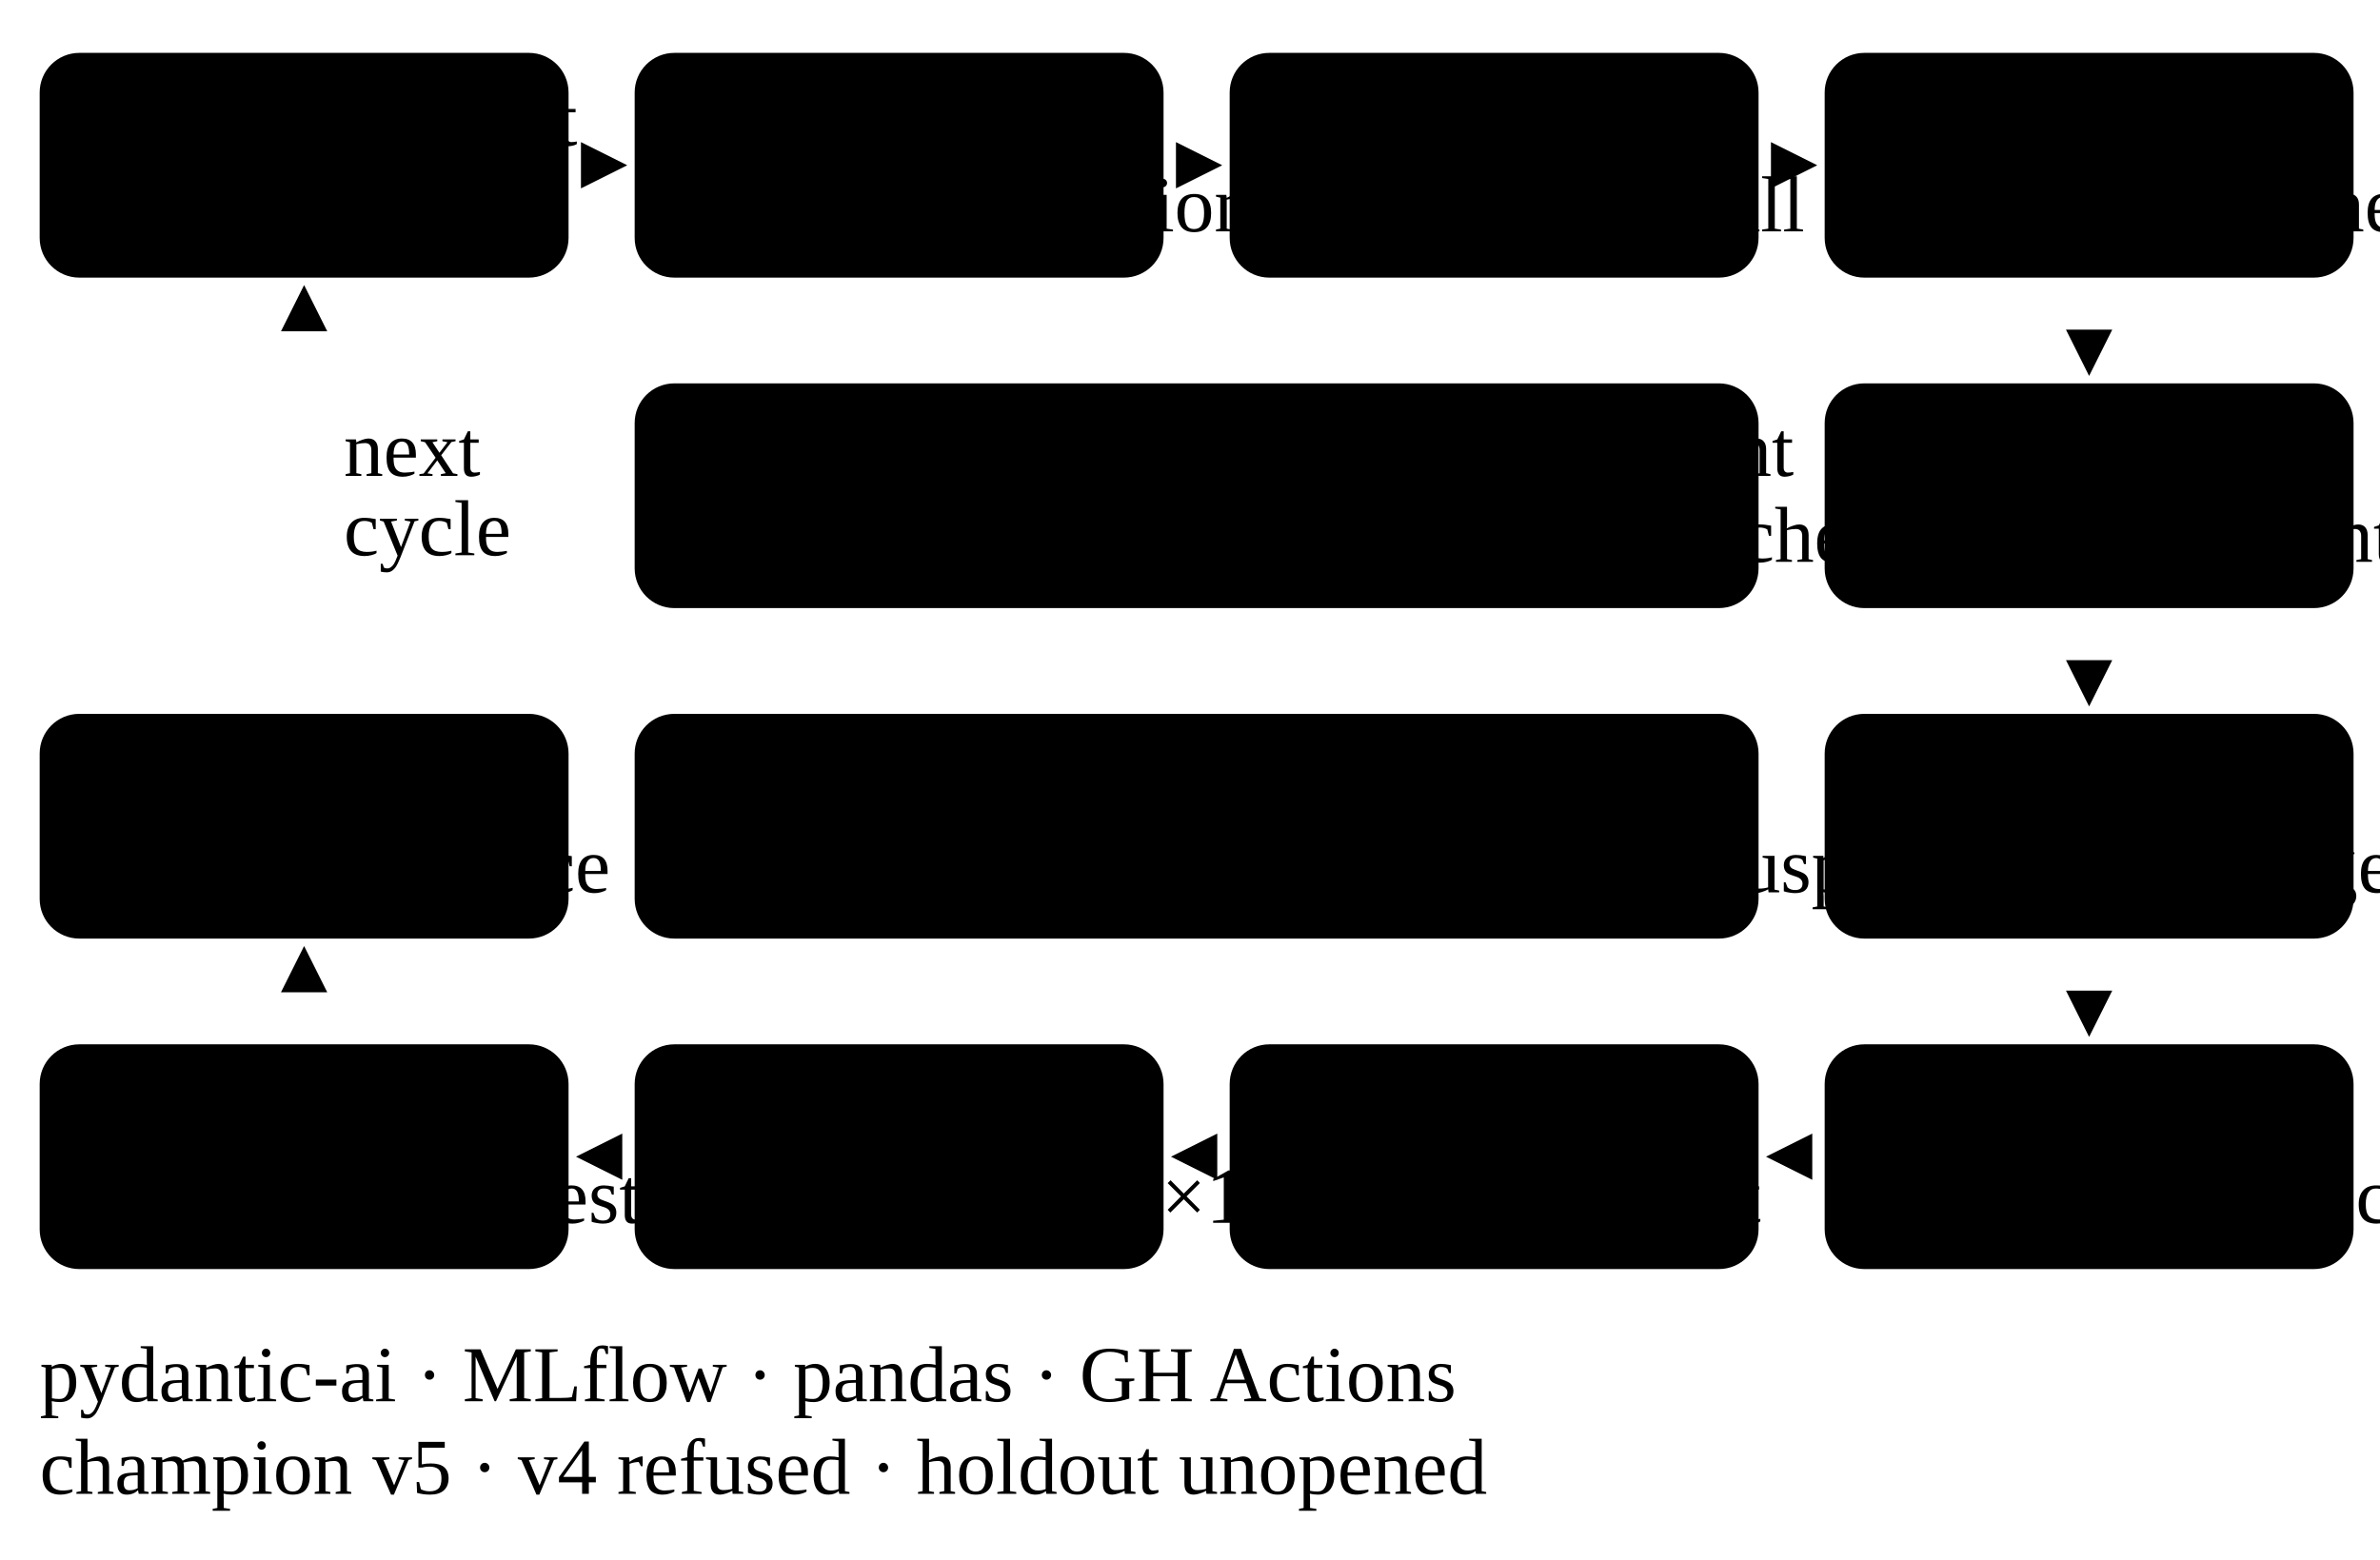
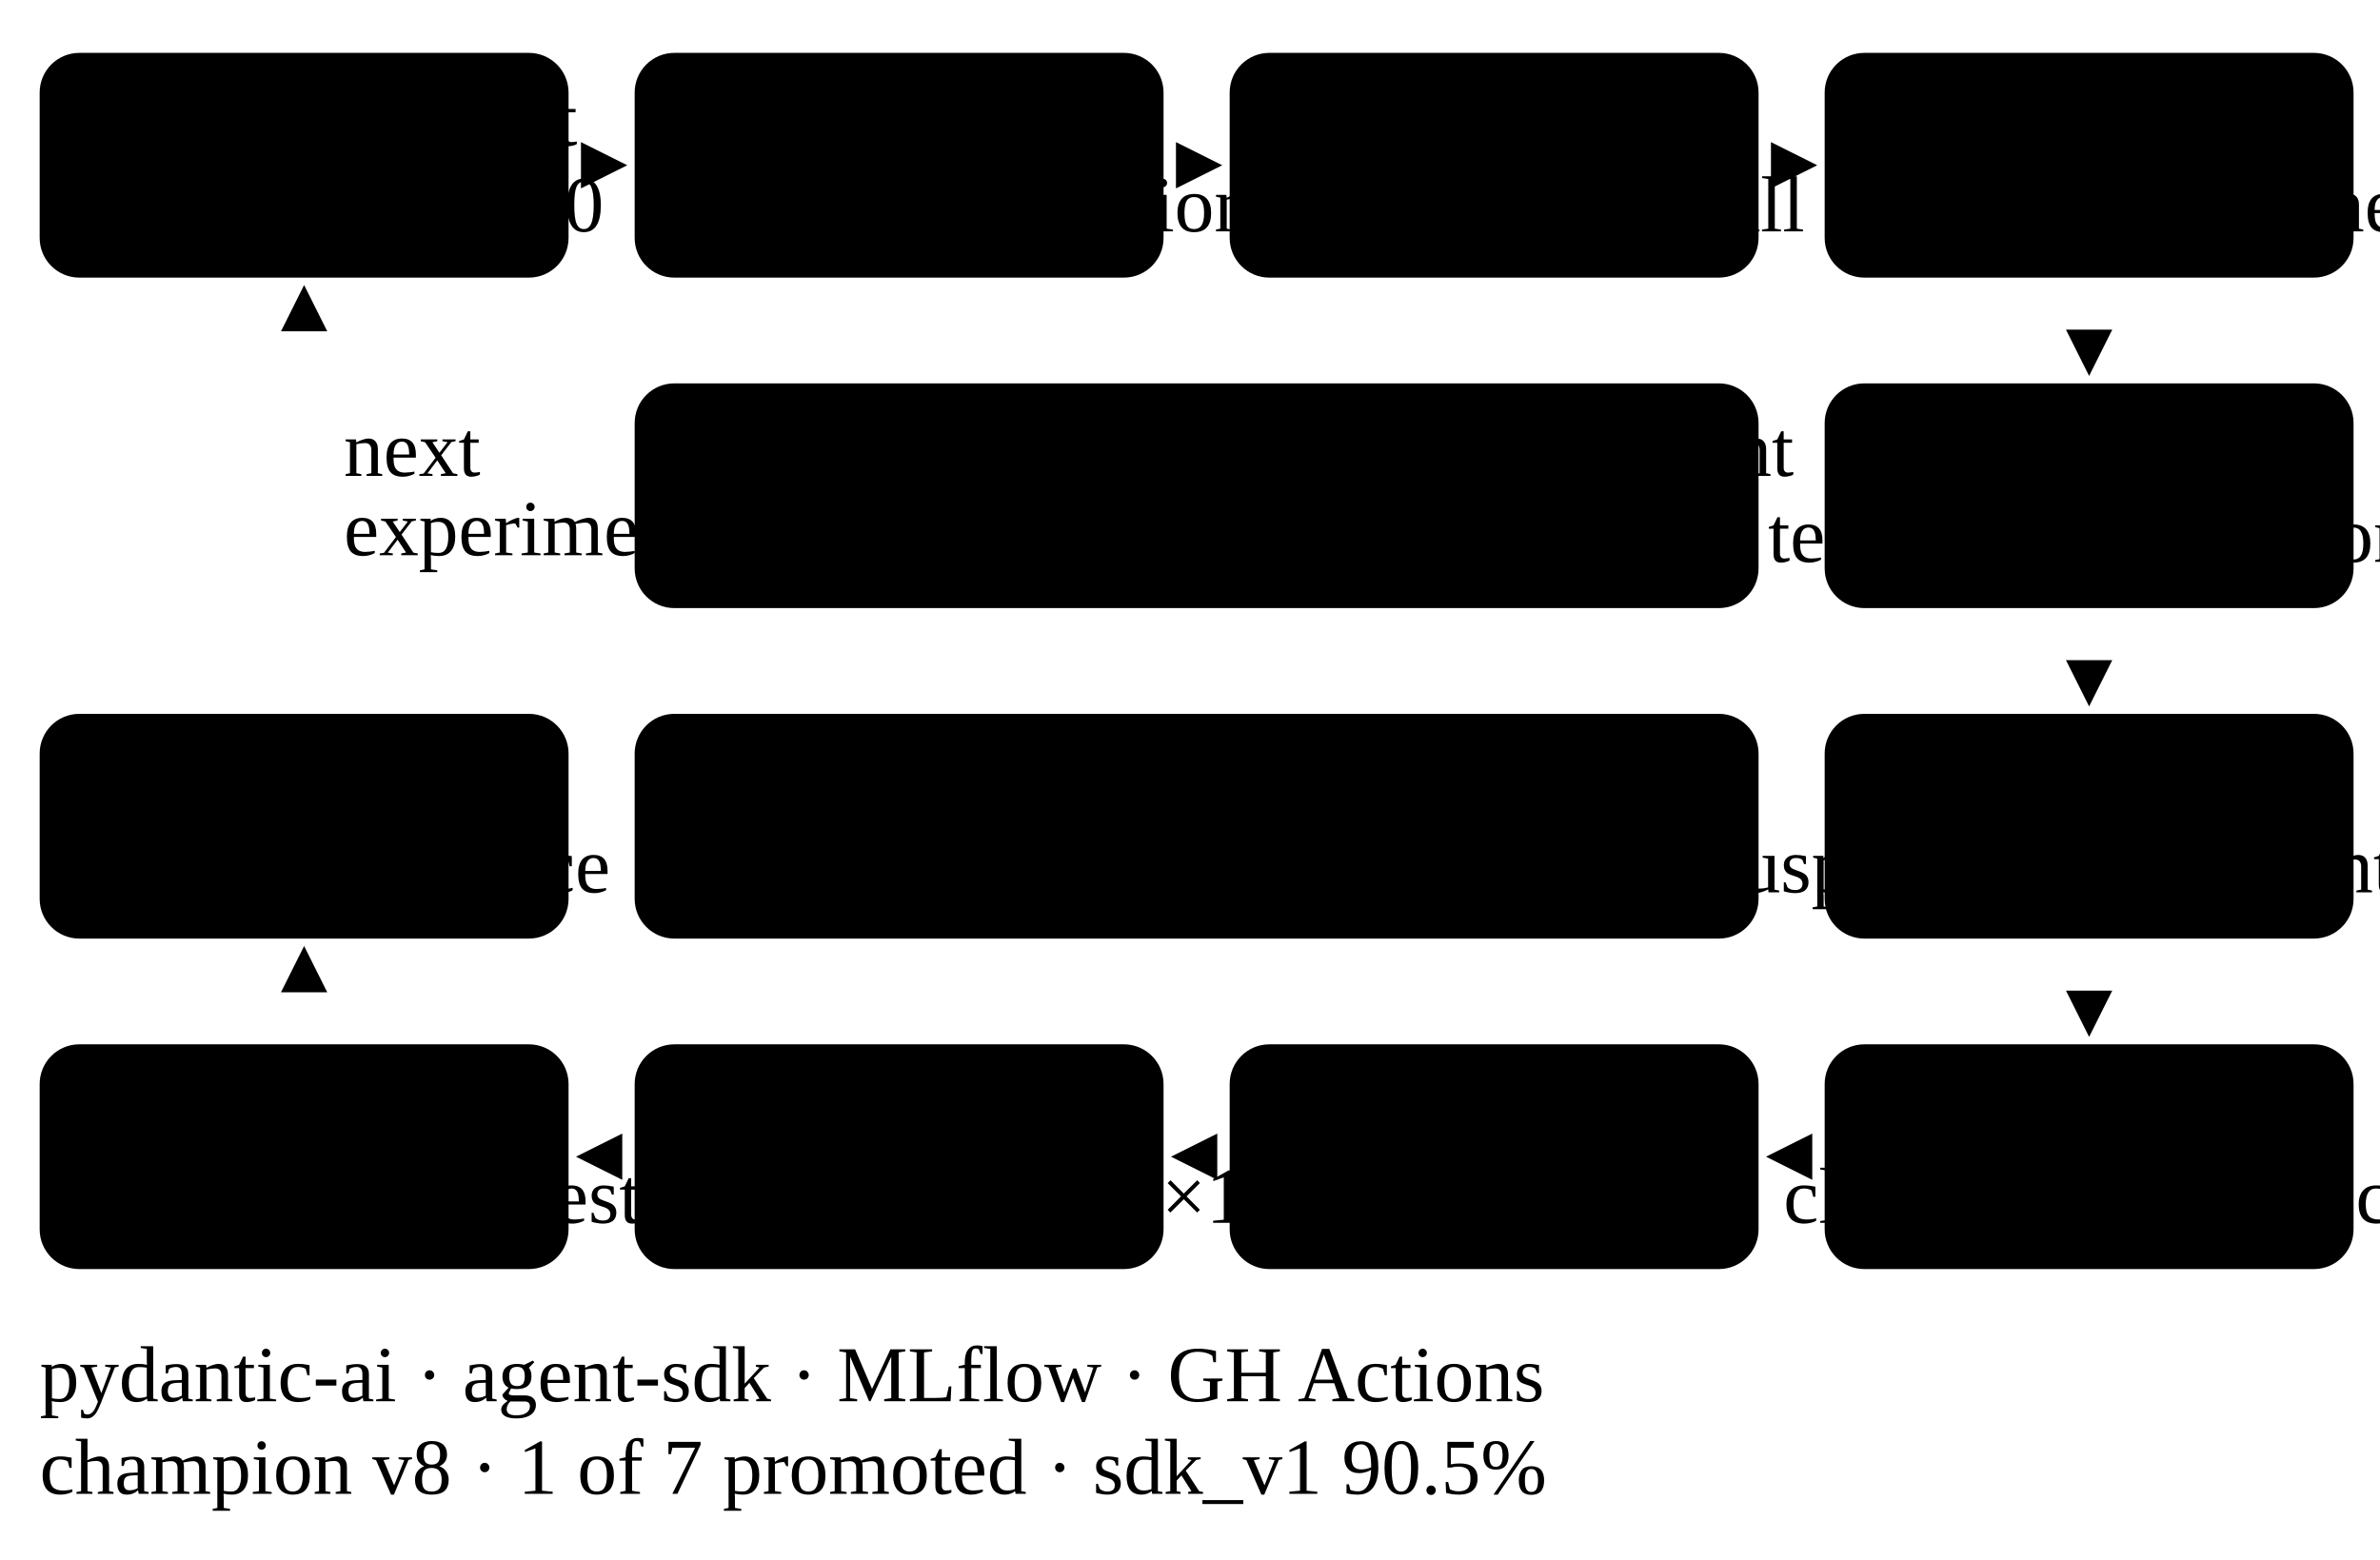
- <svg class="dia" viewBox="0 0 360 236" role="img" aria-label="The ConvFinQA eval loop as a ring: a committed split manifest feeds a run, every LLM call is traced to MLflow, turns are scored against gold with a per-agent panel, a teacher on the pro tier blames one agent for each report's first wrong turn, a challenger that changes only that agent is proposed and registered as a composition of four prompt lineages, a net-positive gate on the unseen test split decides promotion, a sealed holdout opens once for release, CI deploys and a smoke test asserts the served bundle is the champion, production traces are kept by source, and the promoted challenger becomes the next cycle's baseline; off the ring sit the single LLM choke point and the human checks.">
+ <svg class="dia" viewBox="0 0 360 236" role="img" aria-label="The ConvFinQA eval loop as a ring: a committed split manifest of 100 train and 100 gate reports feeds a run, every LLM call is traced to MLflow, turns are scored against gold with a per-agent panel, a teacher on Claude Opus 5 through the Agent SDK blames one agent for each report's first wrong turn, a challenger that rewrites only that agent's prompt is proposed and registered as a composition of four prompt lineages, a gate on the unseen split promotes only when the change is net positive and a one-sided cluster-corrected McNemar test is significant, a sealed holdout is reserved for a confirmatory run, CI deploys and a smoke test asserts the served bundle is the champion, production traces are kept by source, and the promoted challenger becomes the next experiment's baseline; a campaign is up to five experiments against one fixed gate split. Off the ring sit the single LLM choke point and the human checks.">
  <defs>
    <marker id="lp-convfinqa" viewBox="0 0 8 8" refX="7" refY="4" markerWidth="7" markerHeight="7" orient="auto">
      <path d="M0,0 L8,4 L0,8 z" fill="currentColor" />
    </marker>
  </defs>
  <g>
    <rect class="nd" x="6" y="8" width="80" height="34" rx="6" />
    <text class="tx" x="46" y="22">manifest</text>
-     <text class="tx s" x="46" y="35">3 splits</text>
+     <text class="tx s" x="46" y="35">100 / 100</text>
  </g>
  <g>
    <rect class="nd" x="96" y="8" width="80" height="34" rx="6" />
    <text class="tx" x="136" y="22">run</text>
    <text class="tx s" x="136" y="35">per version</text>
  </g>
  <g>
    <rect class="nd" x="186" y="8" width="80" height="34" rx="6" />
    <text class="tx" x="226" y="22">trace</text>
    <text class="tx s" x="226" y="35">every call</text>
  </g>
  <g>
    <rect class="nd" x="276" y="8" width="80" height="34" rx="6" />
    <text class="tx" x="316" y="22">score</text>
    <text class="tx s" x="316" y="35">gold panel</text>
  </g>
  <g>
    <rect class="nd hi" x="276" y="58" width="80" height="34" rx="6" />
    <text class="tx" x="316" y="72">teacher</text>
-     <text class="tx s" x="316" y="85">one agent</text>
+     <text class="tx s" x="316" y="85">blames one</text>
  </g>
  <g>
    <rect class="nd hi" x="276" y="108" width="80" height="34" rx="6" />
    <text class="tx" x="316" y="122">propose</text>
-     <text class="tx s" x="316" y="135">challenger</text>
+     <text class="tx s" x="316" y="135">one agent</text>
  </g>
  <g>
    <rect class="nd" x="276" y="158" width="80" height="34" rx="6" />
    <text class="tx" x="316" y="172">register</text>
-     <text class="tx s" x="316" y="185">t3.p4.r3.c3</text>
+     <text class="tx s" x="316" y="185">t2.p2.r5.c2</text>
  </g>
  <g>
    <rect class="nd hi" x="186" y="158" width="80" height="34" rx="6" />
    <text class="tx" x="226" y="172">gate</text>
-     <text class="tx s" x="226" y="185">test split</text>
+     <text class="tx s" x="226" y="185">p &lt; .05 · clustered</text>
  </g>
  <g>
    <rect class="nd" x="96" y="158" width="80" height="34" rx="6" />
    <text class="tx" x="136" y="172">release</text>
    <text class="tx s" x="136" y="185">holdout ×1</text>
  </g>
  <g>
    <rect class="nd" x="6" y="158" width="80" height="34" rx="6" />
    <text class="tx" x="46" y="172">deploy</text>
    <text class="tx s" x="46" y="185">smoke test</text>
  </g>
  <g>
    <rect class="nd" x="6" y="108" width="80" height="34" rx="6" />
    <text class="tx" x="46" y="122">observe</text>
    <text class="tx s" x="46" y="135">by source</text>
  </g>
  <g>
    <rect class="nd ext" x="96" y="58" width="170" height="34" rx="6" />
    <text class="tx" x="181" y="72">llm.py choke point</text>
-     <text class="tx s" x="181" y="85">flash ×4 · pro teacher</text>
+     <text class="tx s" x="181" y="85">flash ×4 · Opus 5 teacher</text>
  </g>
  <g>
    <rect class="nd ext" x="96" y="108" width="170" height="34" rx="6" />
    <text class="tx" x="181" y="122">human · κ sheet</text>
    <text class="tx s" x="181" y="135">30 cases · gold_suspect</text>
  </g>
  <g>
    <text class="tx s" x="52" y="72">next</text>
-     <text class="tx s" x="52" y="84">cycle</text>
+     <text class="tx s" x="52" y="84">experiment</text>
  </g>
  <path class="ed" d="M86,25 H94" marker-end="url(#lp-convfinqa)" />
  <path class="ed" d="M176,25 H184" marker-end="url(#lp-convfinqa)" />
  <path class="ed" d="M266,25 H274" marker-end="url(#lp-convfinqa)" />
  <path class="ed" d="M316,42 V56" marker-end="url(#lp-convfinqa)" />
  <path class="ed" d="M316,92 V106" marker-end="url(#lp-convfinqa)" />
  <path class="ed" d="M316,142 V156" marker-end="url(#lp-convfinqa)" />
  <path class="ed" d="M276,175 H268" marker-end="url(#lp-convfinqa)" />
  <path class="ed" d="M186,175 H178" marker-end="url(#lp-convfinqa)" />
  <path class="ed" d="M96,175 H88" marker-end="url(#lp-convfinqa)" />
  <path class="ed" d="M46,158 V144" marker-end="url(#lp-convfinqa)" />
  <path class="ed" d="M46,108 V44" marker-end="url(#lp-convfinqa)" />
-   <text class="cap" x="6" y="212">pydantic-ai · MLflow · pandas · GH Actions</text>
-   <text class="cap" x="6" y="226">champion v5 · v4 refused · holdout unopened</text>
+   <text class="cap" x="6" y="212">pydantic-ai · agent-sdk · MLflow · GH Actions</text>
+   <text class="cap" x="6" y="226">champion v8 · 1 of 7 promoted · sdk_v1 90.5%</text>
</svg>
